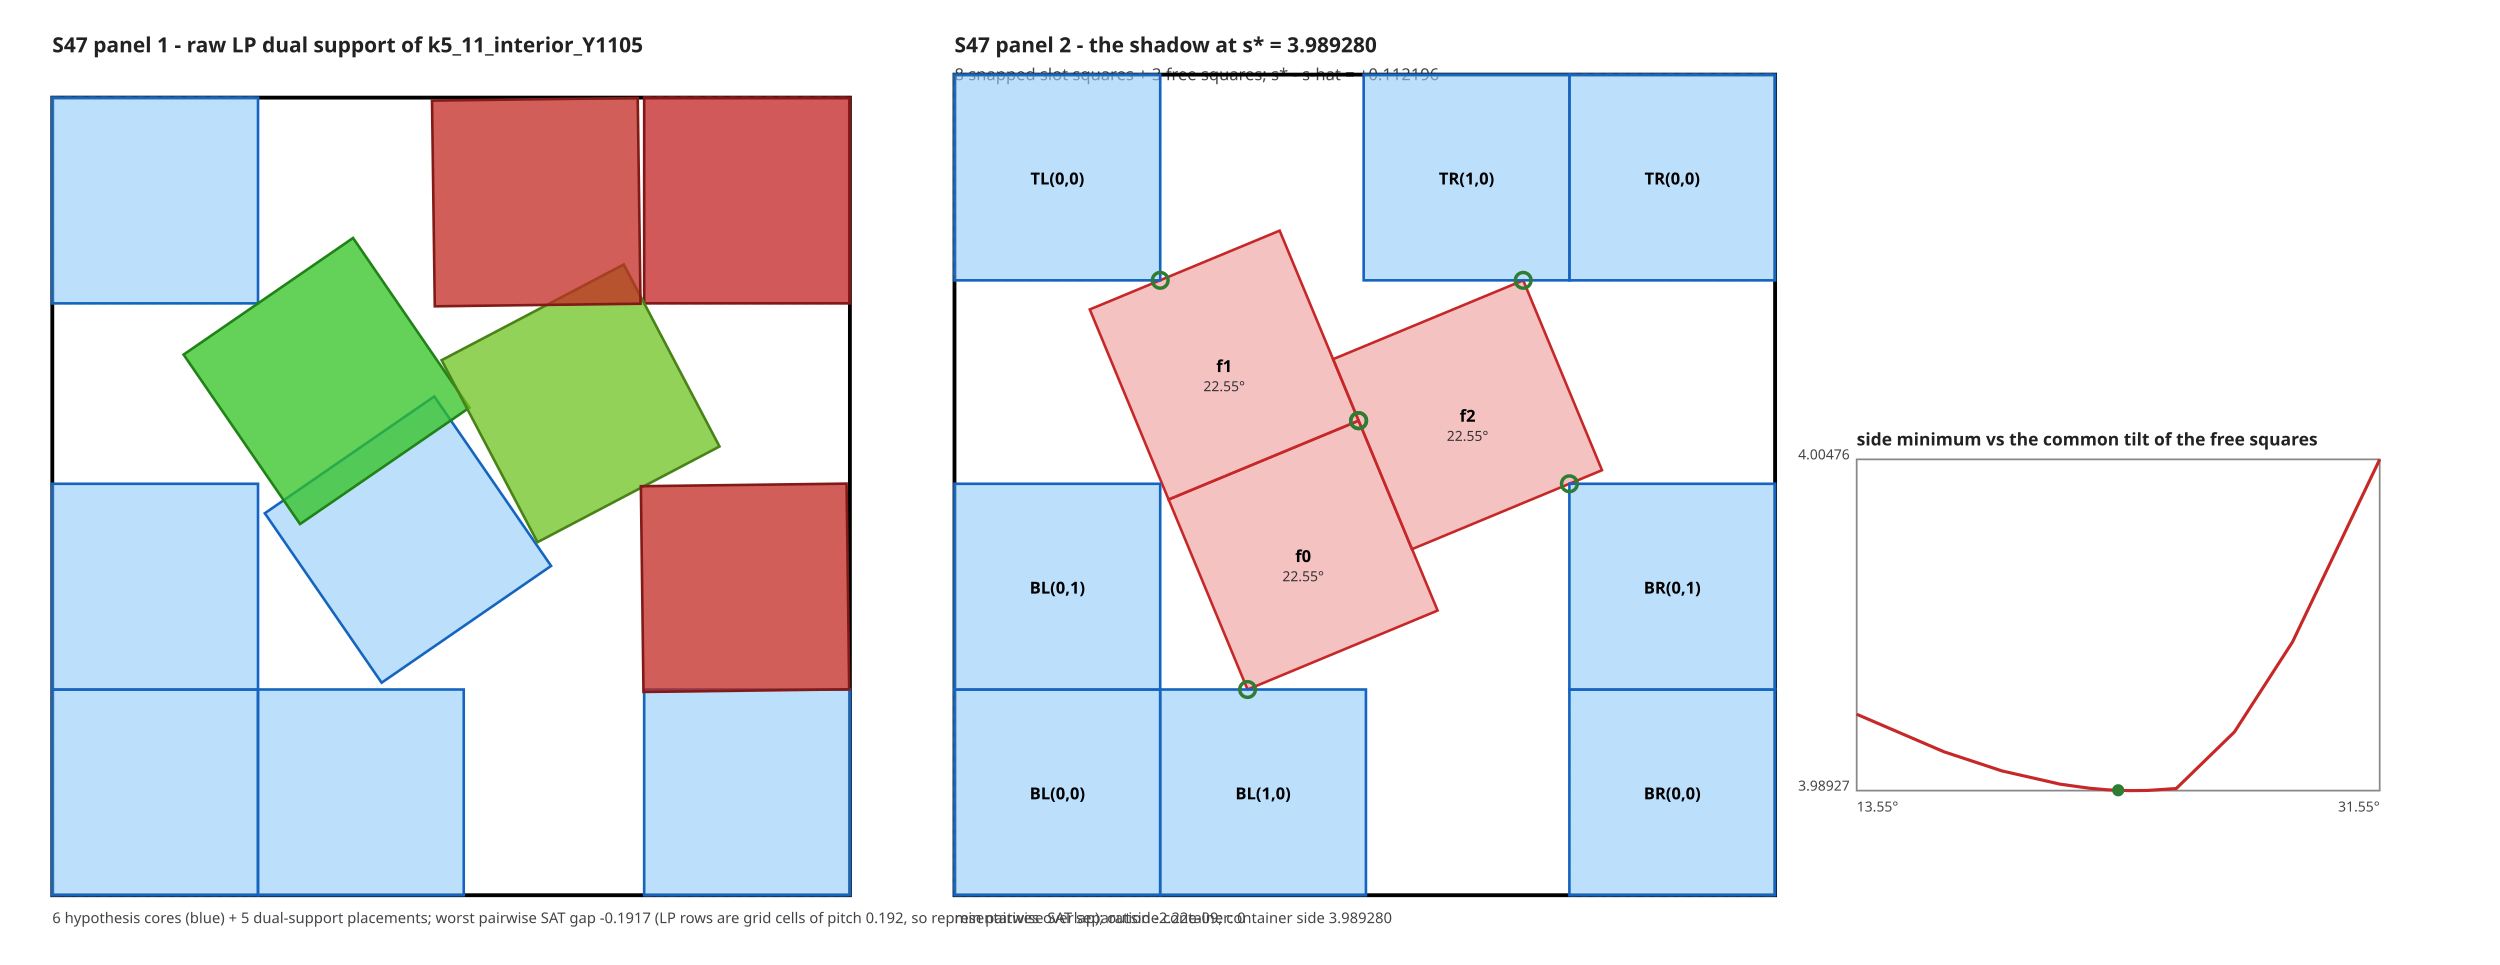
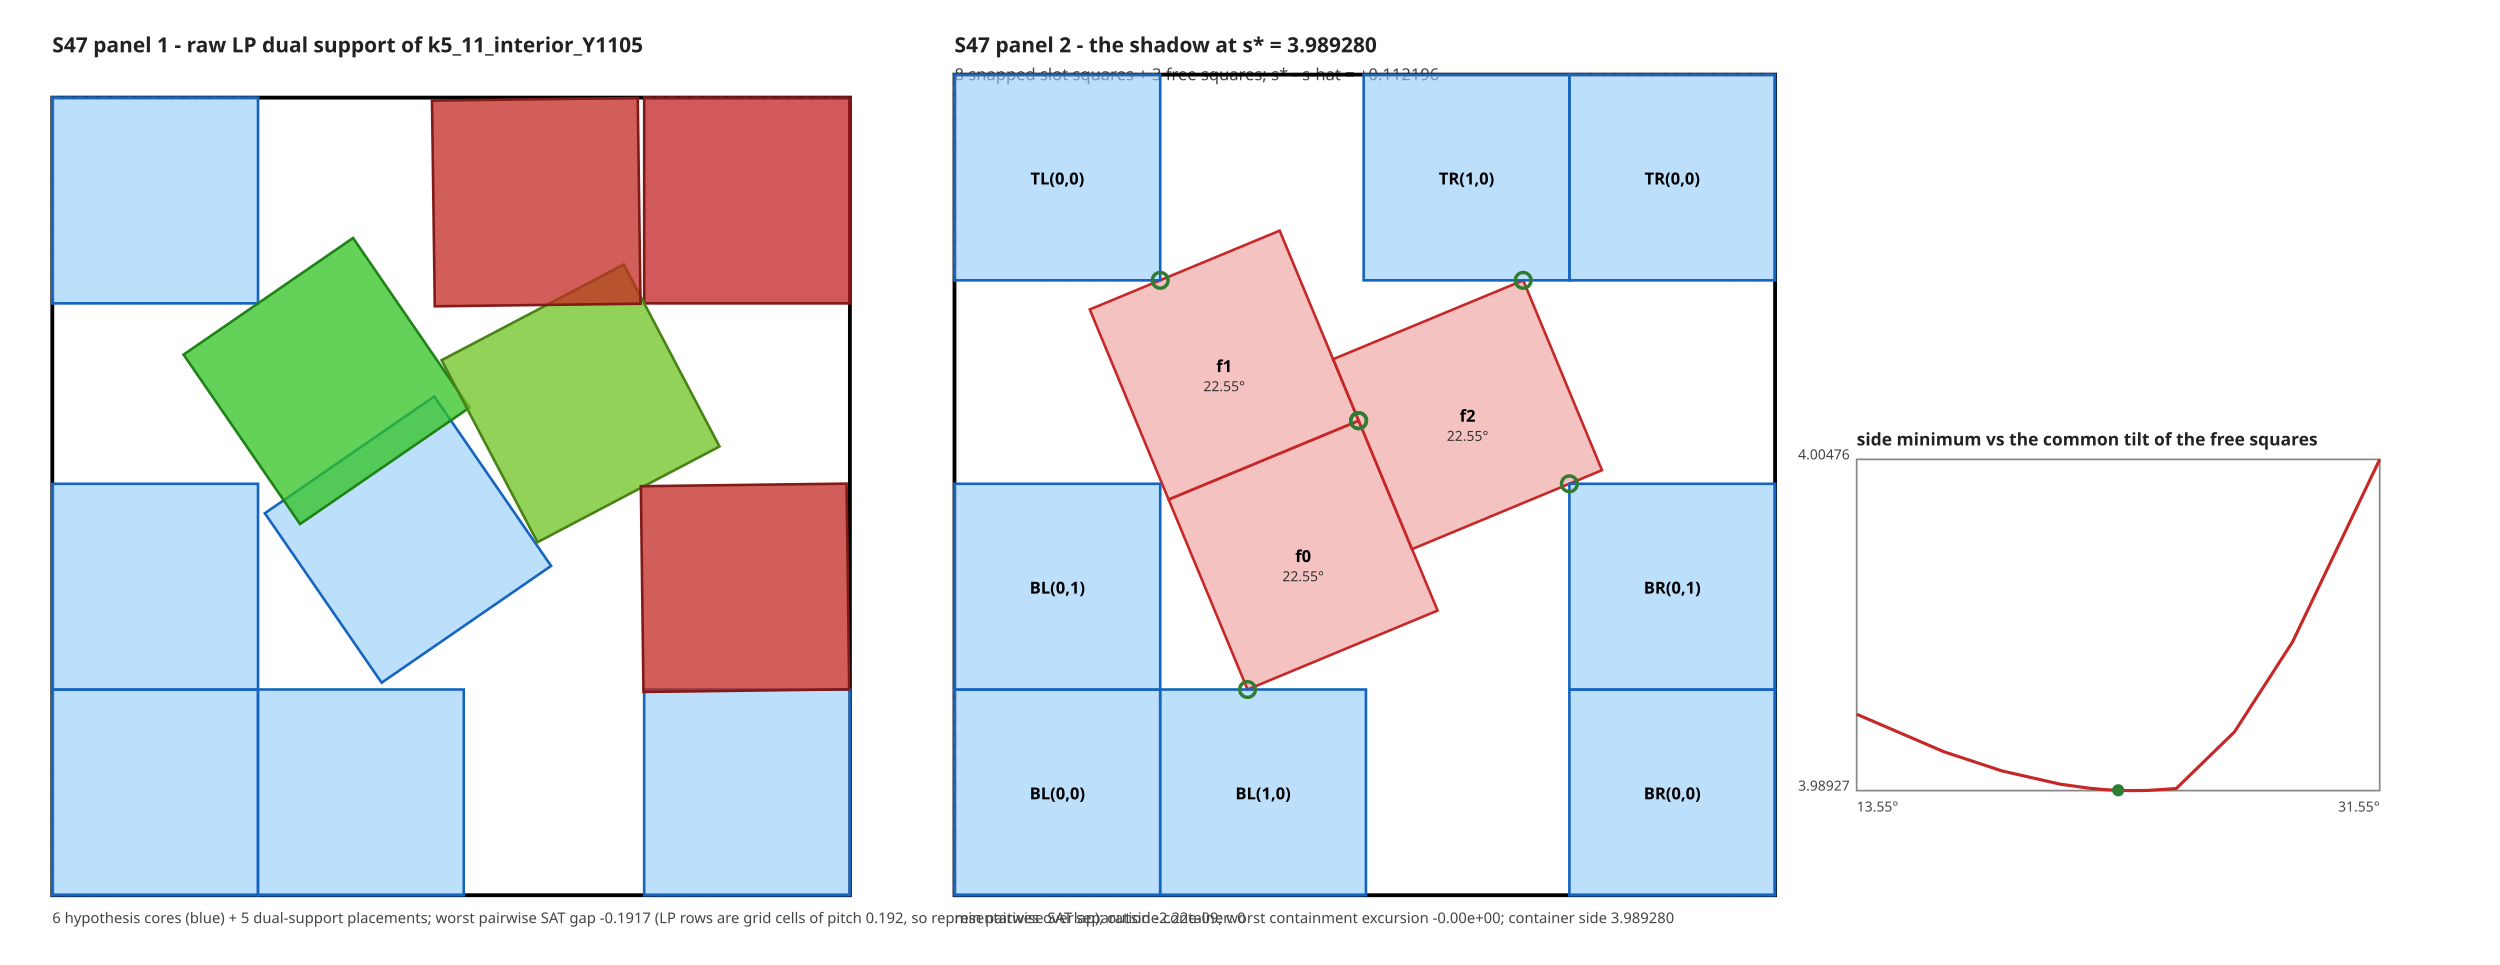
<svg xmlns="http://www.w3.org/2000/svg" width="1434" height="553" font-family="Segoe UI, sans-serif" style="background:#fff">
  <text x="30.0" y="30.0" font-size="12" fill="#222" text-anchor="start" font-weight="bold">S47 panel 1 - raw LP dual support of k5_11_interior_Y1105</text>
  <rect x="30" y="56.0" width="457.5" height="457.5" fill="none" stroke="#000" stroke-width="2.2" />
  <rect x="30.0" y="395.5" width="118" height="118" fill="none" stroke="#bbb" stroke-width="1" stroke-dasharray="4,3" />
  <rect x="369.5" y="395.5" width="118" height="118" fill="none" stroke="#bbb" stroke-width="1" stroke-dasharray="4,3" />
  <rect x="30.0" y="56.0" width="118" height="118" fill="none" stroke="#bbb" stroke-width="1" stroke-dasharray="4,3" />
  <rect x="369.5" y="56.0" width="118" height="118" fill="none" stroke="#bbb" stroke-width="1" stroke-dasharray="4,3" />
  <polygon points="30.0,513.5 148.0,513.5 148.0,395.5 30.0,395.5" fill="#90caf9" fill-opacity="0.60" stroke="#1565c0" stroke-width="1.5" />
  <polygon points="30.0,395.5 148.0,395.5 148.0,277.5 30.0,277.5" fill="#90caf9" fill-opacity="0.60" stroke="#1565c0" stroke-width="1.5" />
  <polygon points="30.0,174.0 148.0,174.0 148.0,56.0 30.0,56.0" fill="#90caf9" fill-opacity="0.60" stroke="#1565c0" stroke-width="1.5" />
  <polygon points="148.0,513.5 266.0,513.5 266.0,395.5 148.0,395.5" fill="#90caf9" fill-opacity="0.60" stroke="#1565c0" stroke-width="1.5" />
  <polygon points="369.5,513.5 487.5,513.5 487.5,395.5 369.5,395.5" fill="#90caf9" fill-opacity="0.60" stroke="#1565c0" stroke-width="1.5" />
  <polygon points="218.9,391.6 316.1,324.6 249.1,227.4 151.9,294.4" fill="#90caf9" fill-opacity="0.60" stroke="#1565c0" stroke-width="1.5" />
  <polygon points="172.1,300.6 269.3,233.8 202.5,136.5 105.3,203.4" fill="hsl(115,70%,45%)" fill-opacity="0.75" stroke="hsl(115,70%,30%)" stroke-width="1.5" />
  <polygon points="369.5,174.0 487.5,174.0 487.5,56.0 369.5,56.0" fill="hsl(0,70%,45%)" fill-opacity="0.75" stroke="hsl(0,70%,30%)" stroke-width="1.5" />
  <polygon points="308.3,311.0 412.7,256.1 357.8,151.7 253.3,206.6" fill="hsl(92,70%,45%)" fill-opacity="0.75" stroke="hsl(92,70%,30%)" stroke-width="1.5" />
  <polygon points="369.1,396.9 487.1,395.4 485.6,277.4 367.6,278.9" fill="hsl(2,70%,45%)" fill-opacity="0.75" stroke="hsl(2,70%,30%)" stroke-width="1.5" />
  <polygon points="249.4,175.7 367.4,174.2 365.8,56.2 247.8,57.7" fill="hsl(2,70%,45%)" fill-opacity="0.75" stroke="hsl(2,70%,30%)" stroke-width="1.5" />
  <text x="30.0" y="529.5" font-size="8.5" fill="#444" text-anchor="start">6 hypothesis cores (blue) + 5 dual-support placements; worst pairwise SAT gap -0.1917 (LP rows are grid cells of pitch 0.192, so representatives overlap); outside container: 0</text>
  <text x="547.5" y="30.0" font-size="12" fill="#222" text-anchor="start" font-weight="bold">S47 panel 2 - the shadow at s* = 3.989280</text>
  <text x="547.5" y="46.0" font-size="9.5" fill="#444" text-anchor="start">8 snapped slot squares + 3 free squares; s* - s-hat = +0.112196</text>
  <rect x="547.496" y="42.8" width="470.7" height="470.7" fill="none" stroke="#000" stroke-width="2.2" />
  <rect x="547.5" y="395.5" width="118" height="118" fill="none" stroke="#bbb" stroke-width="1" stroke-dasharray="4,3" />
  <rect x="900.2" y="395.5" width="118" height="118" fill="none" stroke="#bbb" stroke-width="1" stroke-dasharray="4,3" />
  <rect x="547.5" y="42.8" width="118" height="118" fill="none" stroke="#bbb" stroke-width="1" stroke-dasharray="4,3" />
  <rect x="900.2" y="42.8" width="118" height="118" fill="none" stroke="#bbb" stroke-width="1" stroke-dasharray="4,3" />
  <polygon points="715.6,395.5 824.6,350.2 779.3,241.3 670.3,286.5" fill="#ef9a9a" fill-opacity="0.60" stroke="#c62828" stroke-width="1.5" />
  <text x="747.5" y="322.4" font-size="9.5" fill="#000" text-anchor="middle" font-weight="bold">f0</text>
  <text x="747.5" y="333.4" font-size="8" fill="#333" text-anchor="middle">22.55°</text>
  <polygon points="670.3,286.5 779.3,241.3 734.0,132.3 625.1,177.5" fill="#ef9a9a" fill-opacity="0.60" stroke="#c62828" stroke-width="1.5" />
  <text x="702.2" y="213.4" font-size="9.5" fill="#000" text-anchor="middle" font-weight="bold">f1</text>
  <text x="702.2" y="224.4" font-size="8" fill="#333" text-anchor="middle">22.55°</text>
  <polygon points="809.9,315.0 918.9,269.7 873.7,160.8 764.7,206.0" fill="#ef9a9a" fill-opacity="0.60" stroke="#c62828" stroke-width="1.5" />
  <text x="841.8" y="241.9" font-size="9.5" fill="#000" text-anchor="middle" font-weight="bold">f2</text>
  <text x="841.8" y="252.9" font-size="8" fill="#333" text-anchor="middle">22.55°</text>
  <polygon points="547.5,513.5 665.5,513.5 665.5,395.5 547.5,395.5" fill="#90caf9" fill-opacity="0.60" stroke="#1565c0" stroke-width="1.5" />
  <text x="606.5" y="458.5" font-size="9.5" fill="#000" text-anchor="middle" font-weight="bold">BL(0,0)</text>
  <polygon points="547.5,395.5 665.5,395.5 665.5,277.5 547.5,277.5" fill="#90caf9" fill-opacity="0.60" stroke="#1565c0" stroke-width="1.5" />
  <text x="606.5" y="340.5" font-size="9.5" fill="#000" text-anchor="middle" font-weight="bold">BL(0,1)</text>
  <polygon points="665.5,513.5 783.5,513.5 783.5,395.5 665.5,395.5" fill="#90caf9" fill-opacity="0.60" stroke="#1565c0" stroke-width="1.5" />
  <text x="724.5" y="458.5" font-size="9.5" fill="#000" text-anchor="middle" font-weight="bold">BL(1,0)</text>
  <polygon points="900.2,513.5 1018.2,513.5 1018.2,395.5 900.2,395.5" fill="#90caf9" fill-opacity="0.60" stroke="#1565c0" stroke-width="1.5" />
  <text x="959.2" y="458.5" font-size="9.5" fill="#000" text-anchor="middle" font-weight="bold">BR(0,0)</text>
  <polygon points="900.2,395.5 1018.2,395.5 1018.2,277.5 900.2,277.5" fill="#90caf9" fill-opacity="0.60" stroke="#1565c0" stroke-width="1.5" />
  <text x="959.2" y="340.5" font-size="9.5" fill="#000" text-anchor="middle" font-weight="bold">BR(0,1)</text>
  <polygon points="547.5,160.8 665.5,160.8 665.5,42.8 547.5,42.8" fill="#90caf9" fill-opacity="0.60" stroke="#1565c0" stroke-width="1.5" />
  <text x="606.5" y="105.8" font-size="9.5" fill="#000" text-anchor="middle" font-weight="bold">TL(0,0)</text>
  <polygon points="900.2,160.8 1018.2,160.8 1018.2,42.8 900.2,42.8" fill="#90caf9" fill-opacity="0.60" stroke="#1565c0" stroke-width="1.5" />
  <text x="959.2" y="105.8" font-size="9.5" fill="#000" text-anchor="middle" font-weight="bold">TR(0,0)</text>
  <polygon points="782.2,160.8 900.2,160.8 900.2,42.8 782.2,42.8" fill="#90caf9" fill-opacity="0.60" stroke="#1565c0" stroke-width="1.5" />
  <text x="841.2" y="105.8" font-size="9.5" fill="#000" text-anchor="middle" font-weight="bold">TR(1,0)</text>
  <circle cx="779.3" cy="241.3" r="4.5" fill="none" stroke="#2e7d32" stroke-width="2" />
  <circle cx="779.3" cy="241.3" r="4.5" fill="none" stroke="#2e7d32" stroke-width="2" />
  <circle cx="715.6" cy="395.5" r="4.5" fill="none" stroke="#2e7d32" stroke-width="2" />
  <circle cx="665.5" cy="160.8" r="4.5" fill="none" stroke="#2e7d32" stroke-width="2" />
  <circle cx="900.2" cy="277.5" r="4.5" fill="none" stroke="#2e7d32" stroke-width="2" />
  <circle cx="873.7" cy="160.8" r="4.5" fill="none" stroke="#2e7d32" stroke-width="2" />
-   <text x="547.5" y="529.5" font-size="8.5" fill="#444" text-anchor="start">min pairwise SAT separation -2.22e-09; container side 3.989280</text>
+   <text x="547.5" y="529.5" font-size="8.5" fill="#444" text-anchor="start">min pairwise SAT separation -2.22e-09; worst containment excursion -0.00e+00; container side 3.989280</text>
  <rect x="1064.992" y="263.496" width="300" height="190" fill="none" stroke="#888" />
  <text x="1065.0" y="255.5" font-size="10" fill="#222" text-anchor="start" font-weight="bold">side minimum vs the common tilt of the free squares</text>
  <path d="M1065.0,409.7 L1115.0,431.2 L1148.3,442.2 L1181.7,449.8 L1198.3,452.1 L1208.3,453.0 L1215.0,453.3 L1221.7,453.5 L1231.7,453.4 L1248.3,452.3 L1281.7,419.8 L1315.0,368.2 L1365.0,263.5" fill="none" stroke="#c62828" stroke-width="1.8" />
  <line x1="1065.0" y1="1829.5" x2="1365.0" y2="1829.5" stroke="#1565c0" stroke-dasharray="4,3" />
  <text x="1365.0" y="1826.5" font-size="8" fill="#1565c0" text-anchor="end"> s-hat</text>
  <circle cx="1215.0" cy="453.3" r="3.5" fill="#2e7d32" />
  <text x="1065.0" y="465.5" font-size="8" fill="#444" text-anchor="start">13.55°</text>
  <text x="1365.0" y="465.5" font-size="8" fill="#444" text-anchor="end">31.55°</text>
  <text x="1061.0" y="453.5" font-size="8" fill="#444" text-anchor="end">3.98927</text>
  <text x="1061.0" y="263.5" font-size="8" fill="#444" text-anchor="end">4.00476</text>
</svg>
